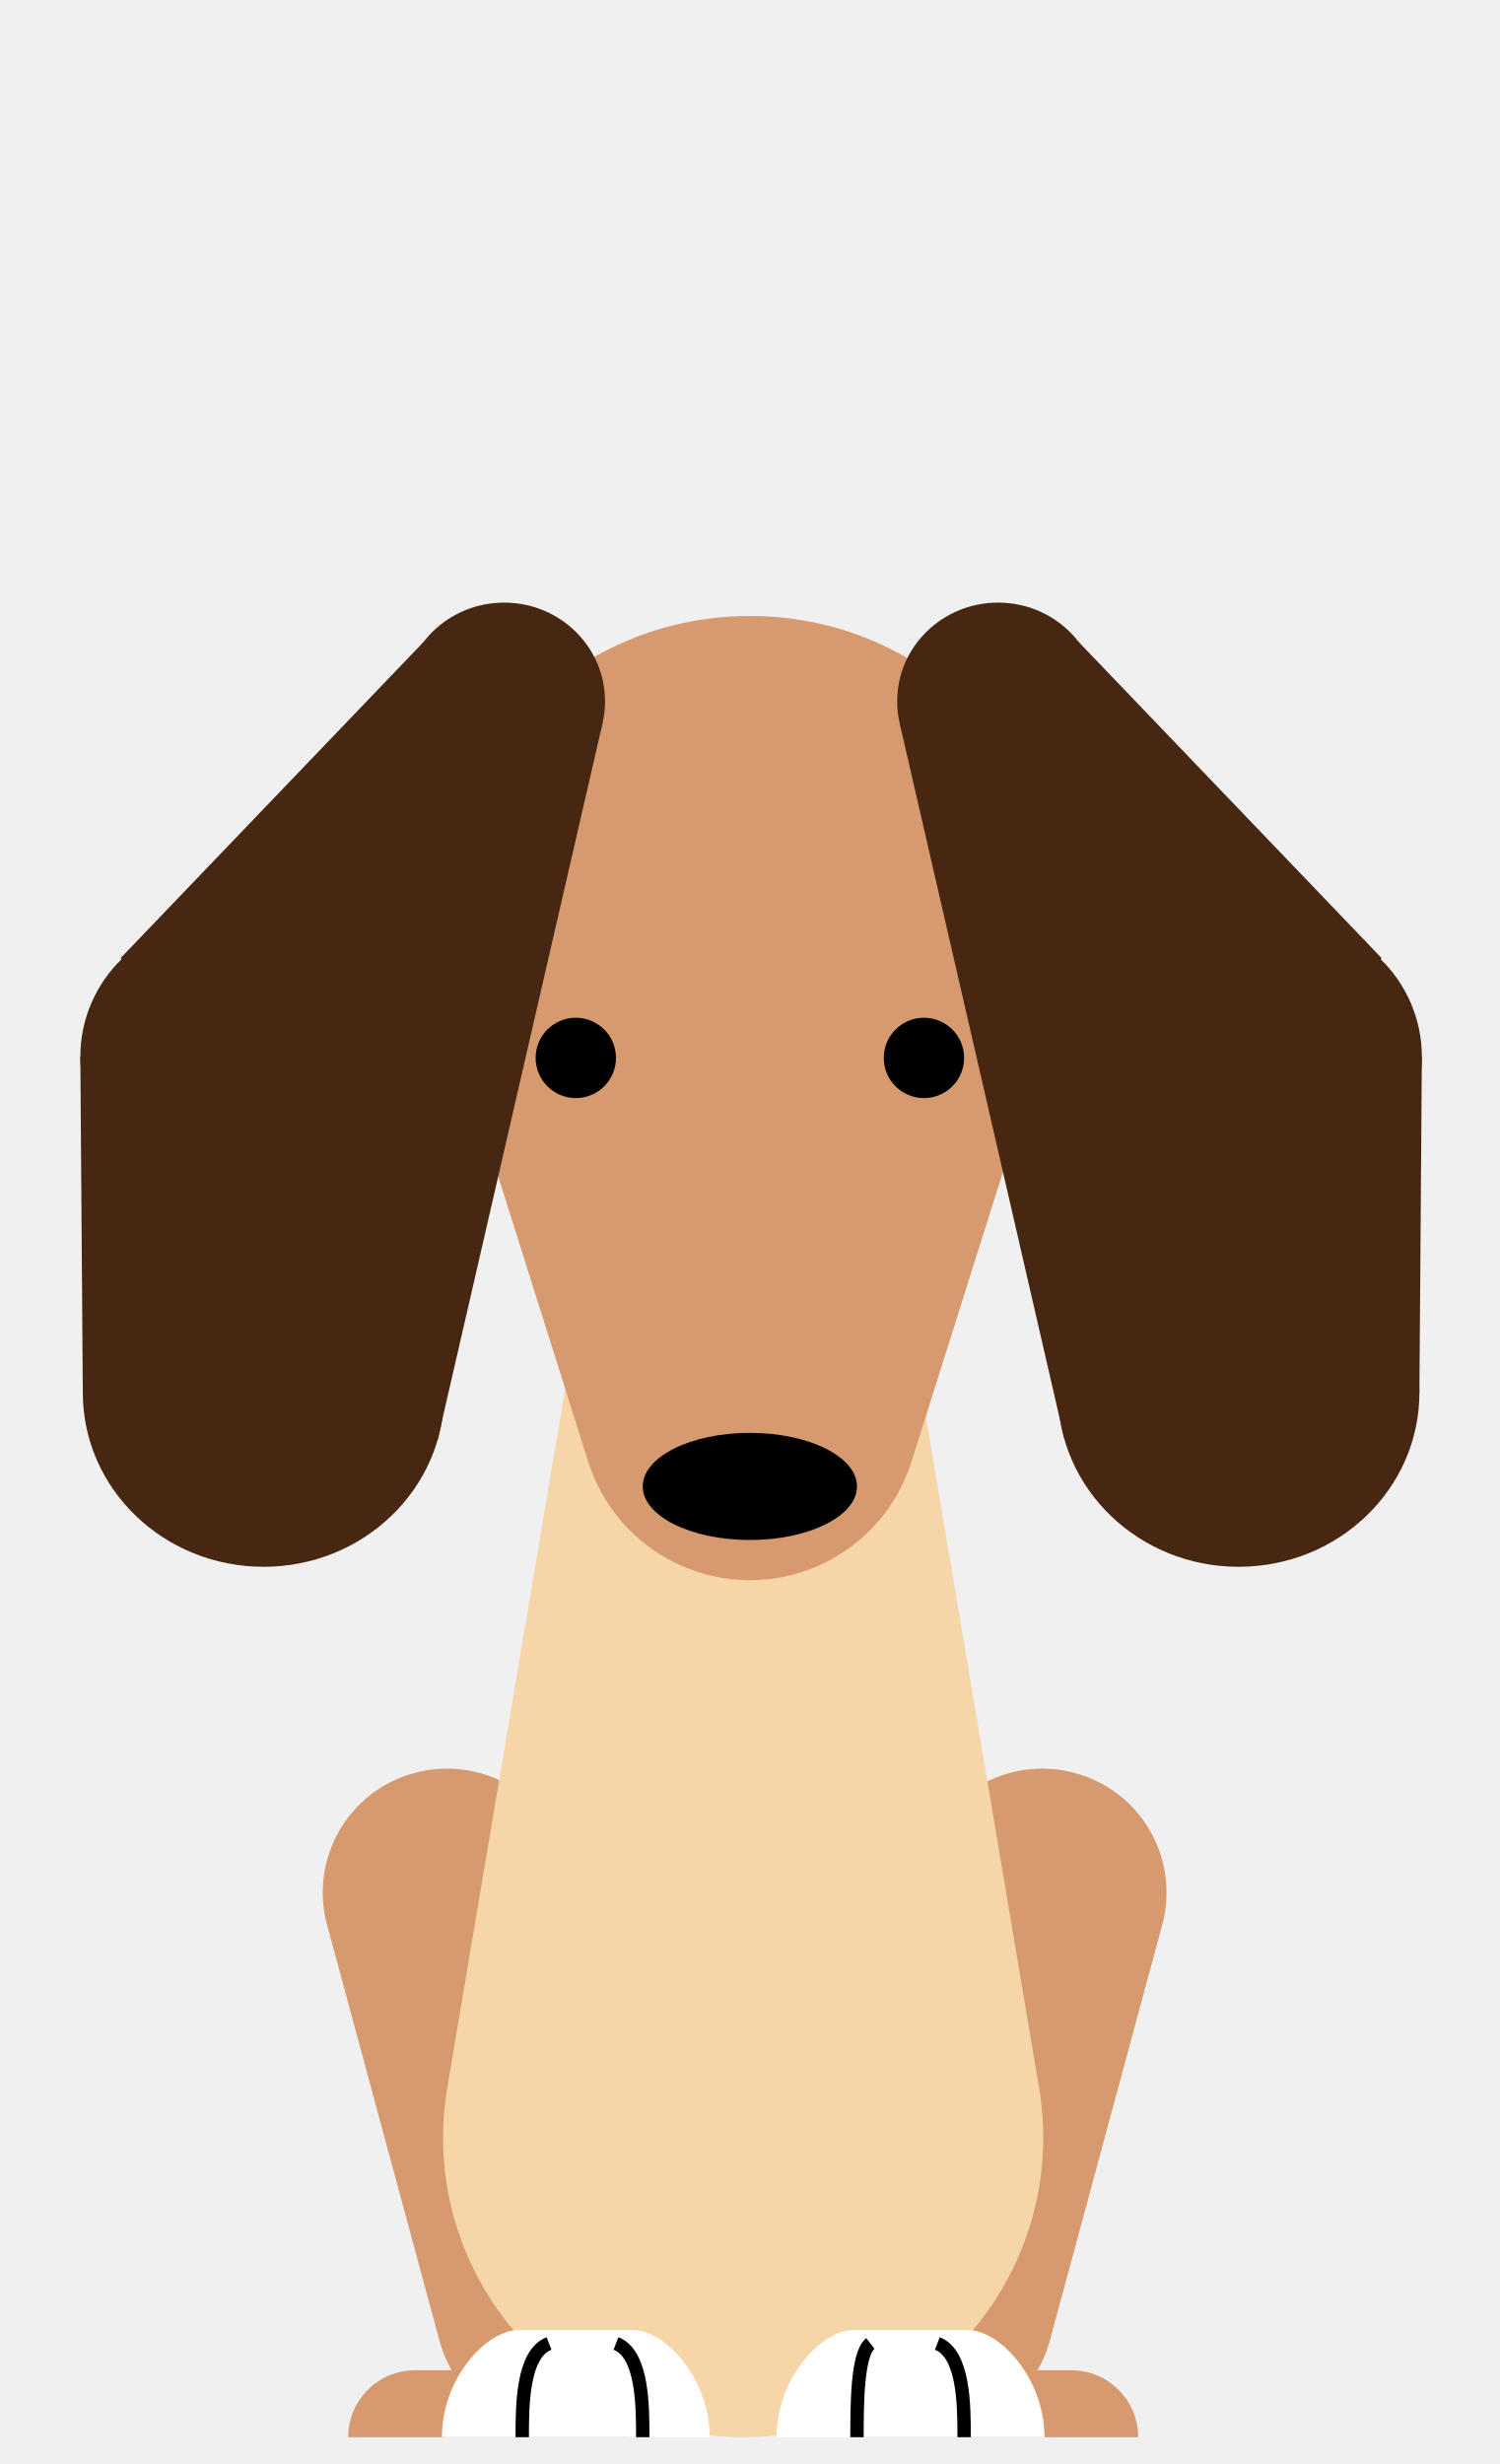
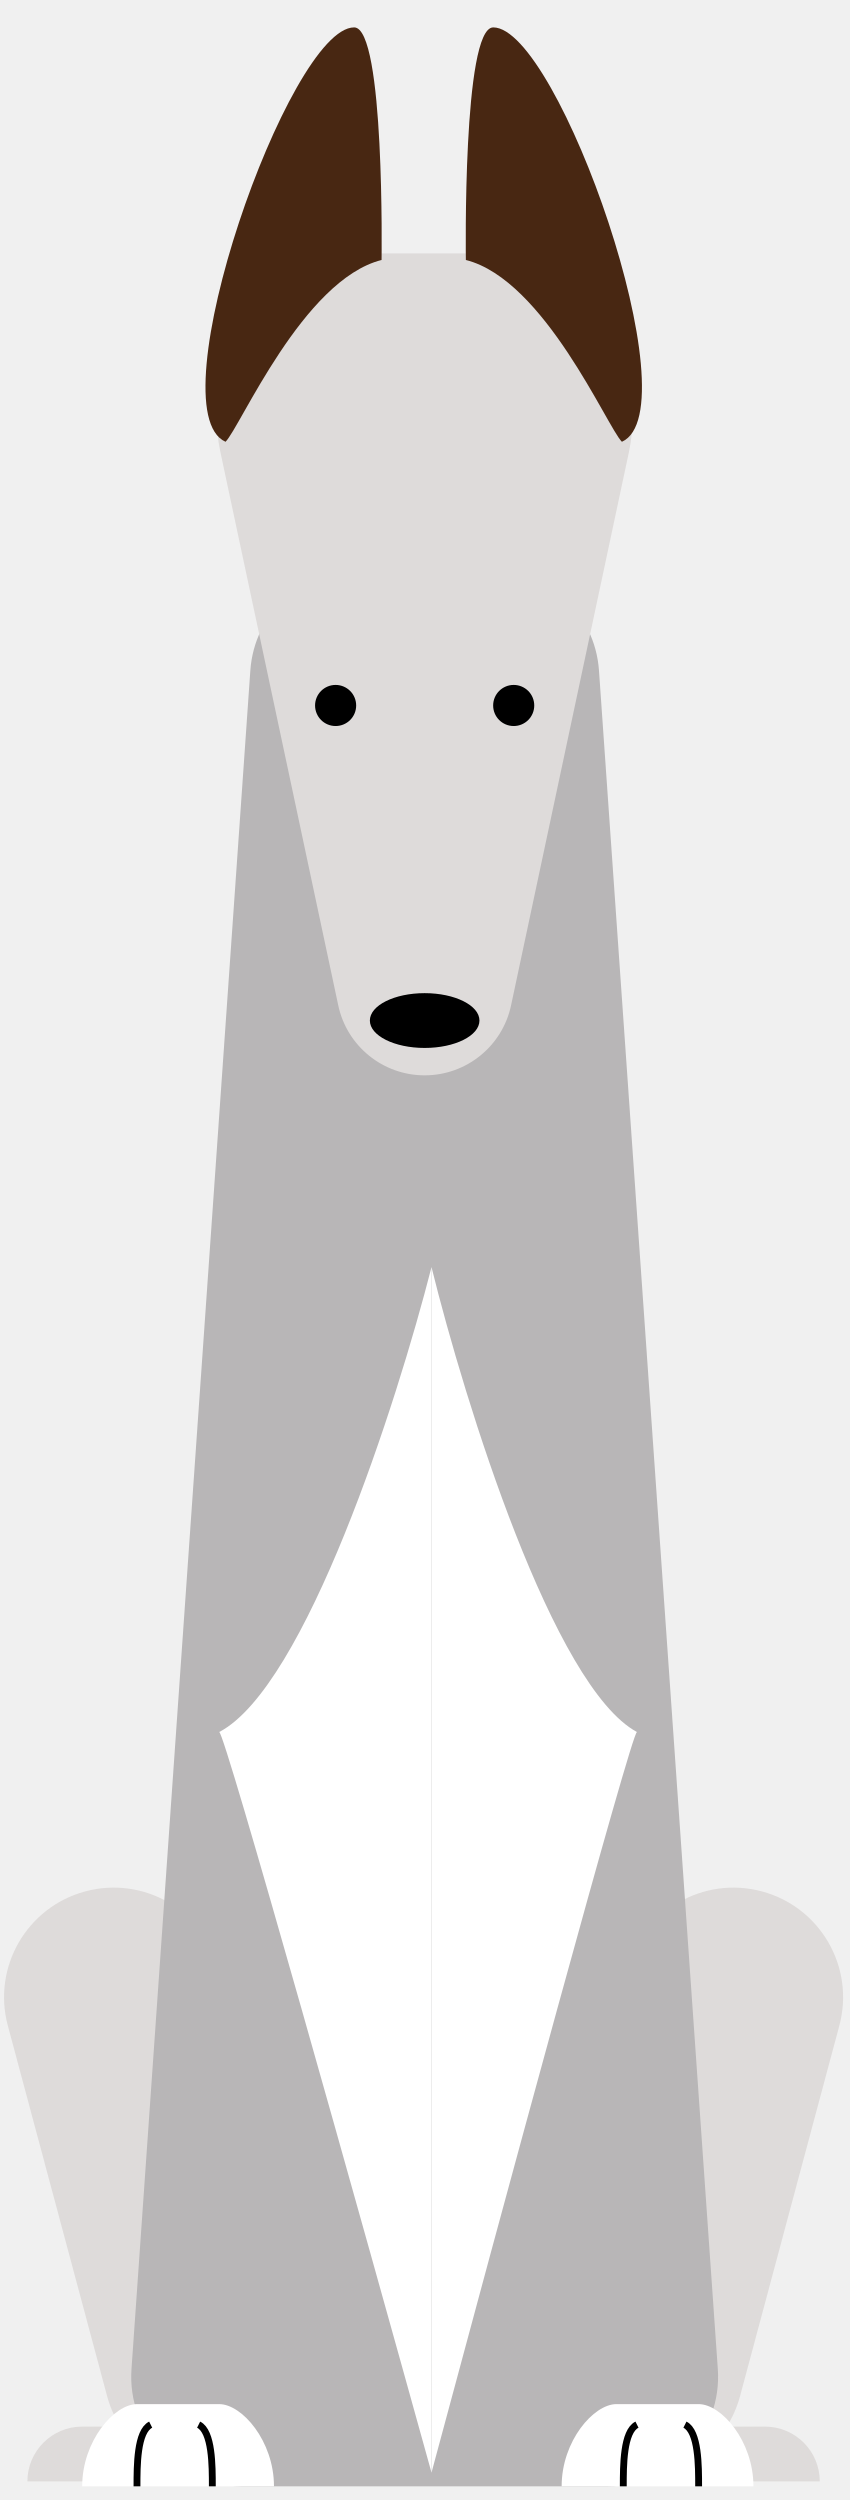
- <svg xmlns="http://www.w3.org/2000/svg" width="112" height="184" viewBox="0 0 112 184" fill="none">
-   <path d="M26 182C26 179.239 28.239 177 31 177H47V182H26Z" fill="#D69A6E" />
-   <rect width="18.598" height="50.745" rx="9.299" transform="matrix(0.966506 -0.256645 0.261009 0.965336 22 134.773)" fill="#D69A6E" />
-   <path d="M85 182C85 179.239 82.761 177 80 177H64V182H85Z" fill="#D69A6E" />
-   <rect width="18.598" height="50.745" rx="9.299" transform="matrix(-0.966506 -0.256645 -0.261009 0.965336 89.2195 134.773)" fill="#D69A6E" />
-   <path d="M43.48 96.162C44.47 90.295 49.55 86 55.5 86C61.45 86 66.53 90.295 67.52 96.162L77.592 155.869C79.898 169.538 69.362 182 55.5 182C41.638 182 31.102 169.538 33.408 155.869L43.48 96.162Z" fill="#F6D5A9" />
-   <path d="M47.286 174H38.714C36.347 174 33 177.582 33 182H53C53 177.582 49.653 174 47.286 174Z" fill="white" />
-   <path d="M39 182C39 179.667 39 175.778 41 175" stroke="black" />
-   <path d="M48 182C48 179.667 48 175.778 46 175" stroke="black" />
-   <path d="M72.286 174H63.714C61.347 174 58 177.582 58 182H78C78 177.582 74.653 174 72.286 174Z" fill="white" />
-   <path d="M64 182C64 179.667 64 175.778 65 175" stroke="black" />
-   <path d="M72 182C72 179.667 72 175.778 70 175" stroke="black" />
-   <path d="M33.63 76.517C28.859 61.399 40.147 46 56 46C71.853 46 83.141 61.399 78.37 76.517L68.072 109.151C66.409 114.419 61.523 118 56 118C50.477 118 45.591 114.419 43.928 109.151L33.63 76.517Z" fill="#D69A6E" />
-   <circle cx="43" cy="79" r="3" fill="black" />
-   <circle cx="69" cy="79" r="3" fill="black" />
-   <ellipse cx="56" cy="111" rx="8" ry="4" fill="black" />
-   <ellipse cx="37.649" cy="52.372" rx="7.535" ry="7.372" fill="#482712" />
-   <ellipse cx="16.55" cy="78.91" rx="10.55" ry="10.32" fill="#482712" />
-   <path d="M9.014 71.538L31.62 47.949L45 54L32.684 107.5L9.014 71.538Z" fill="#482712" />
-   <path d="M6.184 104L6 78.91L25.684 84L32.684 103.5L6.184 104Z" fill="#482712" />
-   <ellipse cx="19.685" cy="104" rx="13.5" ry="13" fill="#482712" />
-   <ellipse cx="7.535" cy="7.372" rx="7.535" ry="7.372" transform="matrix(-1 0 0 1 82.0708 45)" fill="#482712" />
-   <ellipse cx="10.55" cy="10.32" rx="10.55" ry="10.32" transform="matrix(-1 0 0 1 106.184 68.5895)" fill="#482712" />
-   <path d="M103.17 71.538L80.564 47.949L67.184 54L79.5 107.5L103.17 71.538Z" fill="#482712" />
-   <path d="M106 104L106.184 78.91L86.5 84L79.5 103.5L106 104Z" fill="#482712" />
-   <ellipse cx="13.5" cy="13" rx="13.5" ry="13" transform="matrix(-1 0 0 1 106 91)" fill="#482712" />
+ <svg xmlns="http://www.w3.org/2000/svg" width="124" height="365" viewBox="0 0 124 365" fill="none">
+   <path d="M4 362.282C4 357.864 7.582 354.282 12 354.282H40V362.282H4Z" fill="#DEDBDA" />
+   <rect x="-3" y="280.282" width="32" height="88" rx="16" transform="rotate(-15 -3 280.282)" fill="#DEDBDA" />
+   <path d="M119.686 362.282C119.686 357.864 116.104 354.282 111.686 354.282H83.686V362.282H119.686Z" fill="#DEDBDA" />
+   <rect width="32" height="88" rx="16" transform="matrix(-0.965926 -0.258819 -0.258819 0.965926 126.686 280.282)" fill="#DEDBDA" />
+   <path d="M36.55 97.883C37.137 89.501 44.108 83 52.511 83H71.489C79.892 83 86.863 89.501 87.45 97.883L104.802 345.883C105.45 355.137 98.118 363 88.841 363H35.159C25.882 363 18.55 355.137 19.198 345.883L36.55 97.883Z" fill="#B8B6B7" />
+   <path d="M32 252.879C44.617 246.285 57.924 204.879 63 185V361C52.961 324.787 32.706 252.466 32 252.879Z" fill="white" />
+   <path d="M93 252.879C80.79 246.285 67.912 204.879 63 185V361C72.715 324.787 92.317 252.466 93 252.879Z" fill="white" />
+   <path d="M32 351H20C16.686 351 12 356.373 12 363H40C40 356.373 35.314 351 32 351Z" fill="white" />
+   <path d="M20 363C20 360 20 355 22 354" stroke="black" />
+   <path d="M31 363C31 360 31 355 29 354" stroke="black" />
+   <path d="M102 351H90C86.686 351 82 356.373 82 363H110C110 356.373 105.314 351 102 351Z" fill="white" />
+   <path d="M91 363C91 360 91 355 93 354" stroke="black" />
+   <path d="M102 363C102 360 102 355 100 354" stroke="black" />
+   <path d="M32.177 66C28.997 51.068 40.383 37 55.651 37H68.349C83.617 37 95.004 51.068 91.823 66L74.614 146.79C73.346 152.744 68.087 157 62 157C55.913 157 50.654 152.744 49.386 146.79L32.177 66Z" fill="#DEDBDA" />
+   <circle cx="49" cy="103" r="3" fill="black" />
+   <circle cx="75" cy="103" r="3" fill="black" />
+   <ellipse cx="62" cy="149" rx="8" ry="4" fill="black" />
+   <path d="M51.709 4C56.209 4 55.709 37.957 55.709 37.957C44.224 40.849 35.078 62.37 32.928 64.5C22.591 59.873 42.209 4 51.709 4Z" fill="#482712" />
+   <path d="M72.016 4C67.516 4 68.016 37.957 68.016 37.957C79.502 40.849 88.648 62.37 90.797 64.5C101.134 59.873 81.516 4 72.016 4Z" fill="#482712" />
</svg>
